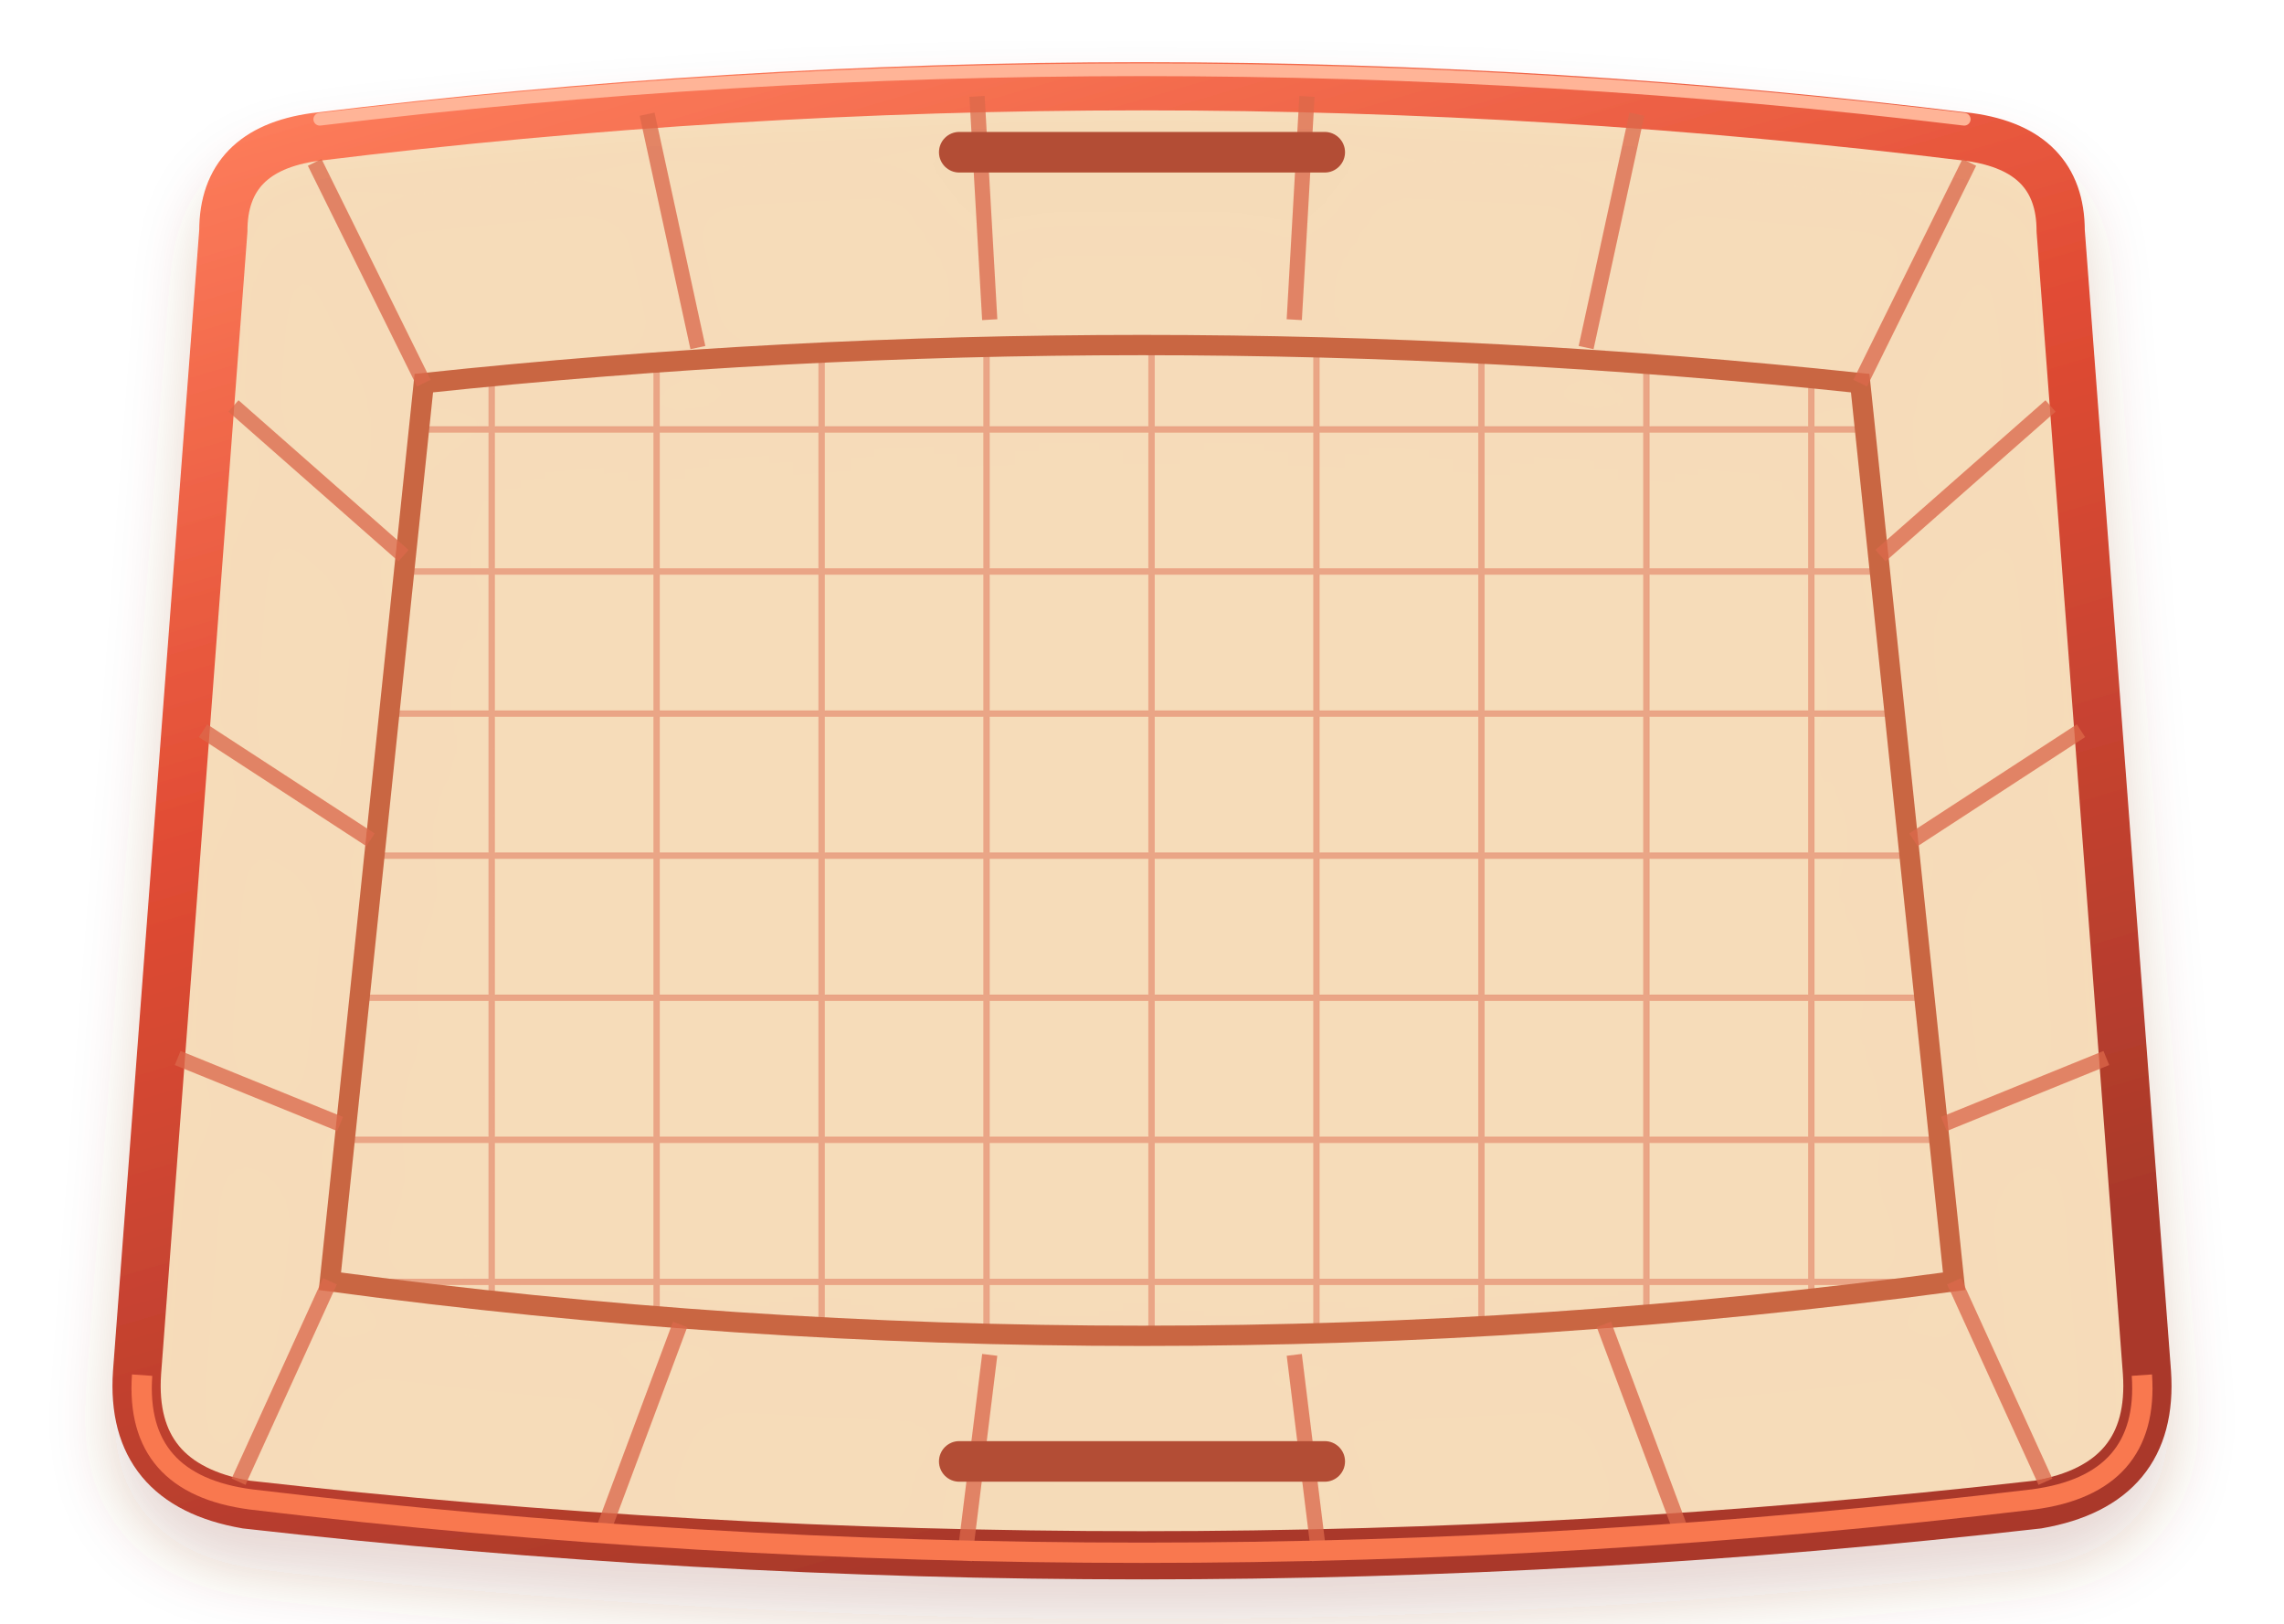
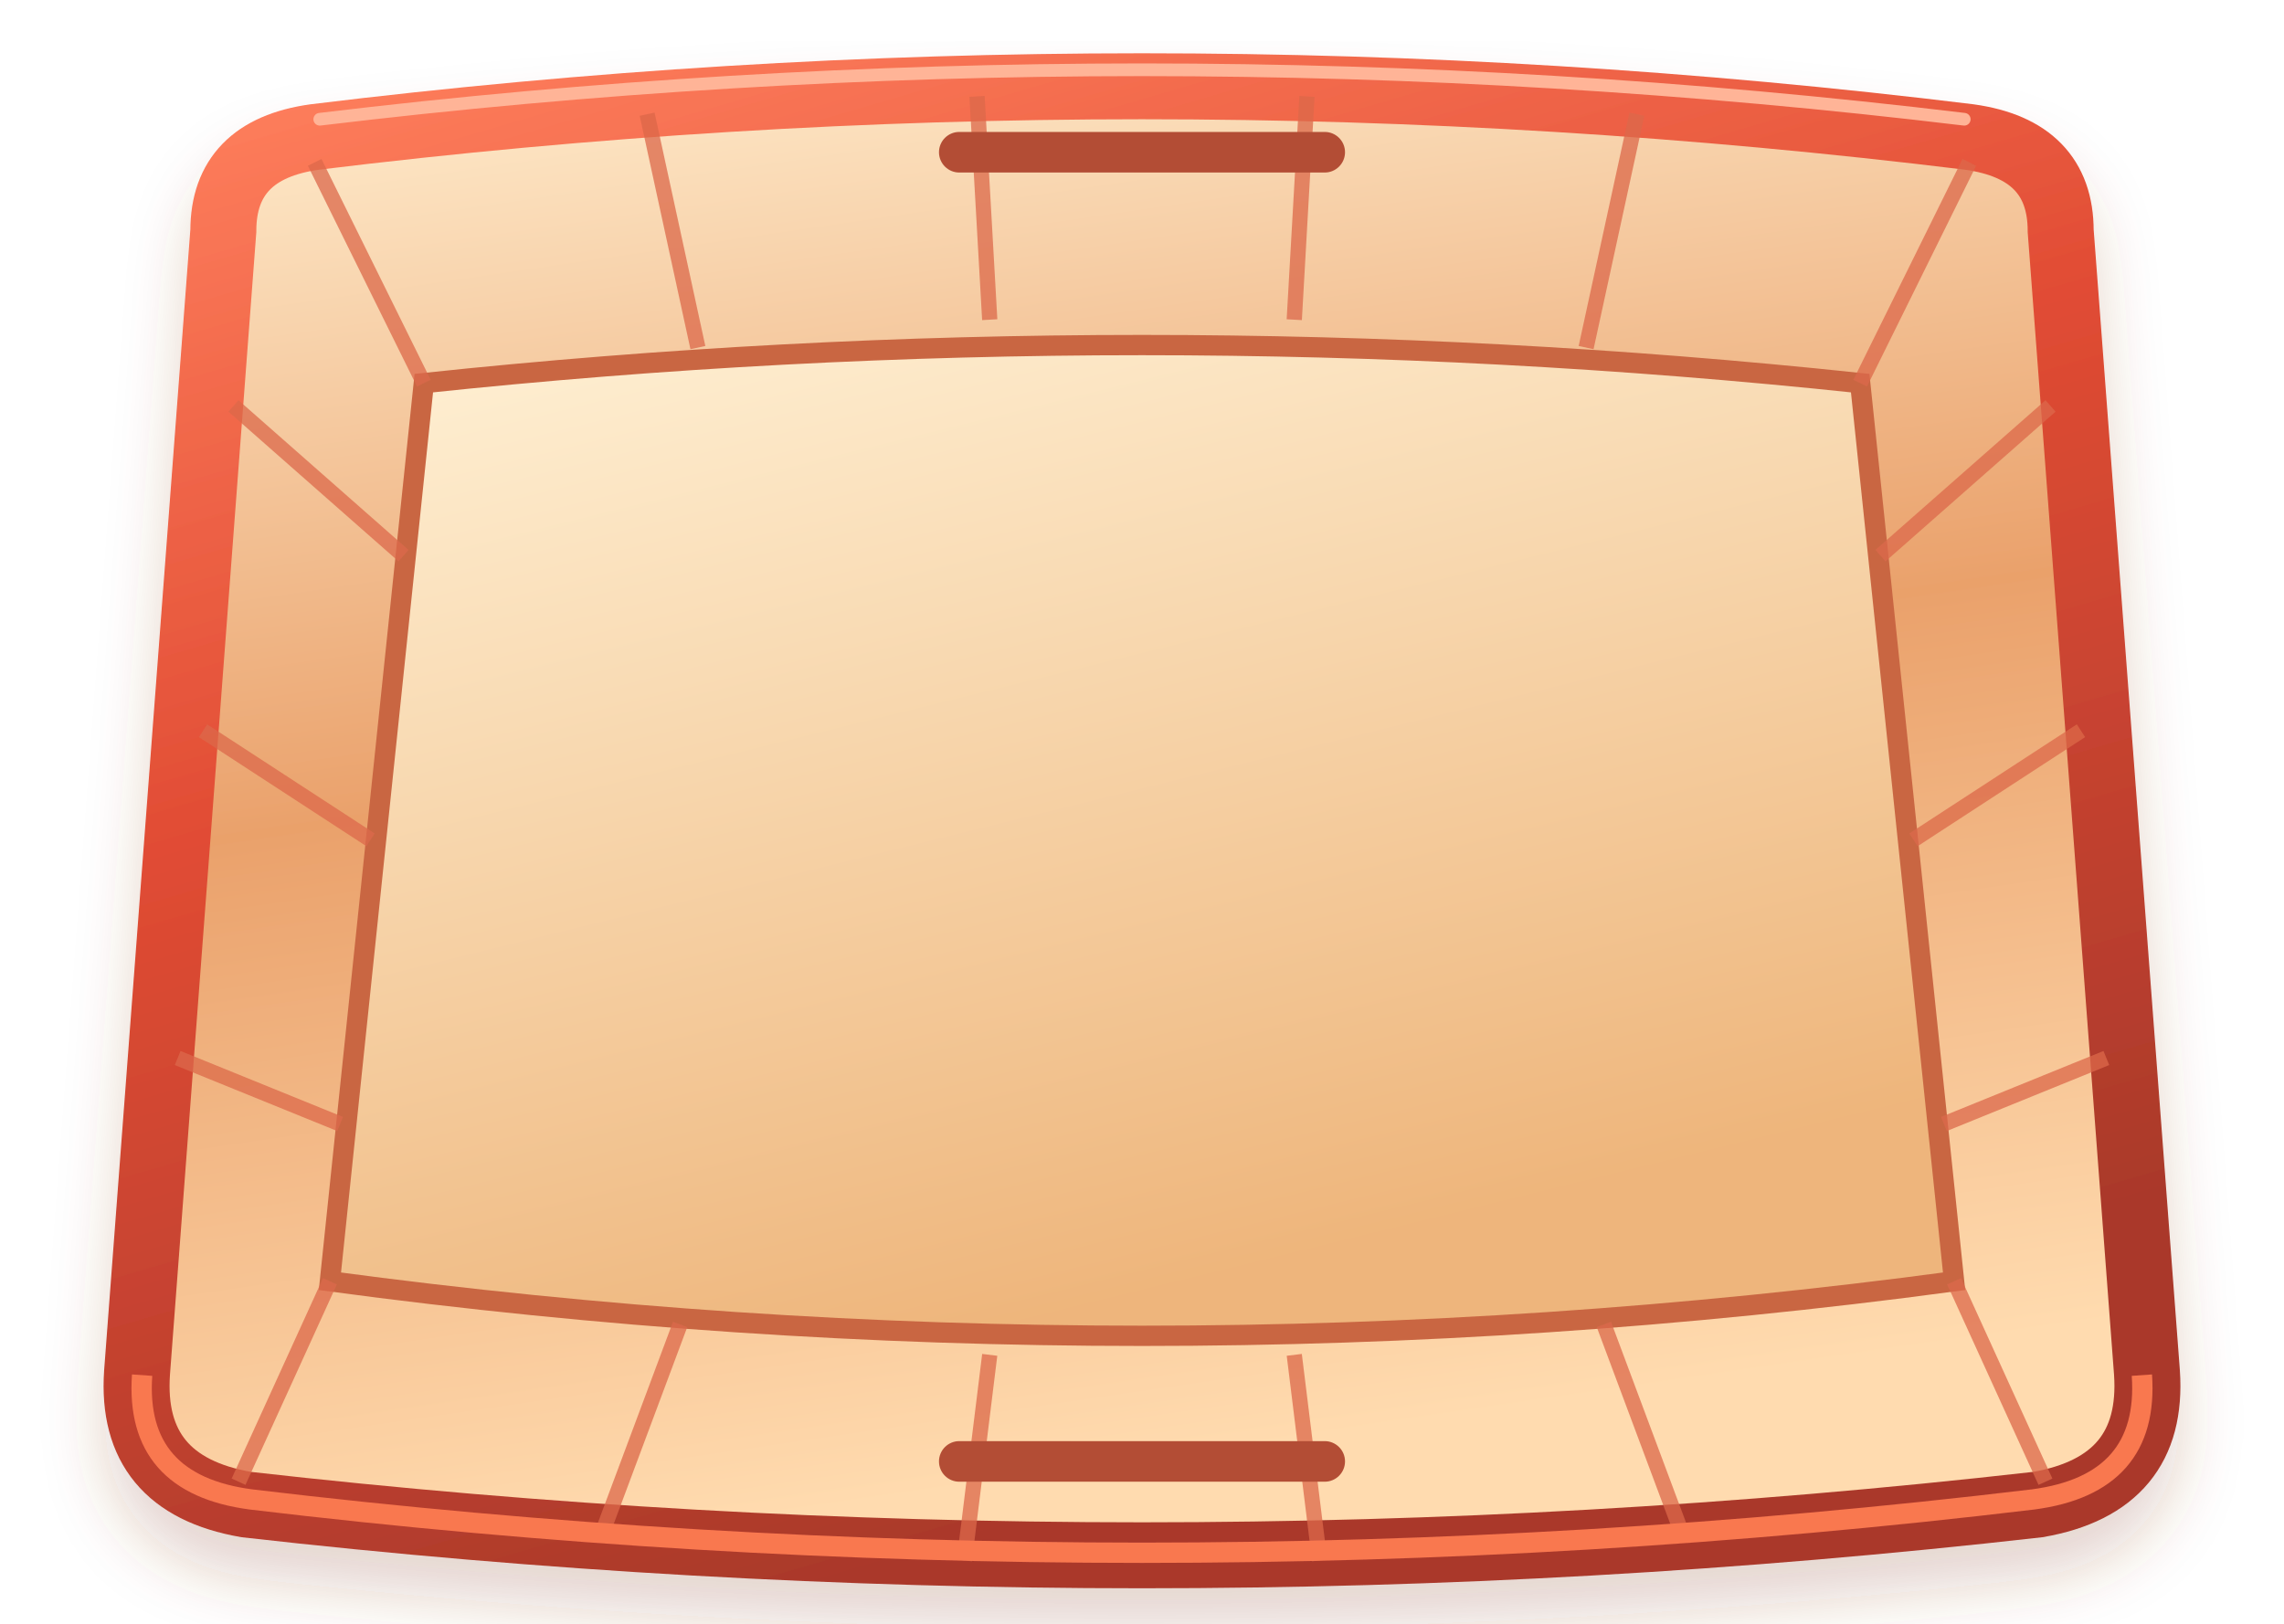
<svg xmlns="http://www.w3.org/2000/svg" viewBox="0 0 900 640" fill="none">
  <defs>
+     <linearGradient id="floor" x2=".4" y2="1">
+       <stop stop-color="#fff1d5" />
+       <stop offset="1" stop-color="#eeb57b" />
+     </linearGradient>
+     <linearGradient id="wall" x2=".2" y2="1">
+       <stop stop-color="#ffedce" />
+       <stop offset=".5" stop-color="#eaa16b" />
+       <stop offset="1" stop-color="#ffdbaf" />
+     </linearGradient>
    <linearGradient id="rim" x2=".4" y2="1">
      <stop stop-color="#ff805e" />
      <stop offset=".45" stop-color="#e14c34" />
      <stop offset="1" stop-color="#aa392b" />
    </linearGradient>
    <pattern id="mesh" width="65" height="56" patternUnits="userSpaceOnUse">
      <path d="M0 0H65V56" stroke="#d95e40" stroke-width="5" opacity=".42" />
    </pattern>
    <filter id="shadow" x="-.2" y="-.2" width="1.4" height="1.5">
      <feDropShadow dx="0" dy="16" stdDeviation="12" flood-color="#884528" flood-opacity=".22" />
    </filter>
  </defs>
  <g filter="url(#shadow)">
-     <path d="M124 54Q450 14 776 54Q812 59 812 91L846 541Q849 585 803 593Q450 633 97 593Q51 585 54 541L88 91Q88 59 124 54Z" fill="#f9d8ac" fill-opacity=".76" stroke="url(#rim)" stroke-width="19" />
-     <path d="M167 151Q450 121 733 151L770 505Q450 548 130 505Z" fill="url(#mesh)" stroke="#c96643" stroke-width="8" />
+     <path d="M124 54Q450 14 776 54Q812 59 812 91L846 541Q849 585 803 593Q450 633 97 593Q51 585 54 541L88 91Q88 59 124 54Z" fill="url(#wall)" stroke="url(#rim)" stroke-width="26" />
+     <path d="M167 151Q450 121 733 151L770 505Q450 548 130 505Z" fill="url(#floor)" stroke="#c96643" stroke-width="8" />
    <g stroke="#dc684a" stroke-width="6" opacity=".75">
      <path d="M124 64L167 151M255 45L275 137M385 38L390 126M515 38L510 126M645 45L625 137M776 64L733 151M808 160L741 219M820 288L754 331M830 417L766 443M806 584L770 505M663 605L632 522M520 615L510 534M380 615L390 534M237 605L268 522M94 584L130 505M70 417L134 443M80 288L146 331M92 160L159 219" />
    </g>
    <path d="M126 47Q450 8 774 47" stroke="#ffb497" stroke-width="5" stroke-linecap="round" />
    <path d="M56 542Q53 585 99 591Q450 633 801 591Q847 585 844 542" stroke="#f97850" stroke-width="8" />
    <rect x="370" y="52" width="160" height="16" rx="8" fill="#b34e35" />
    <rect x="370" y="568" width="160" height="16" rx="8" fill="#b34e35" />
  </g>
</svg>
